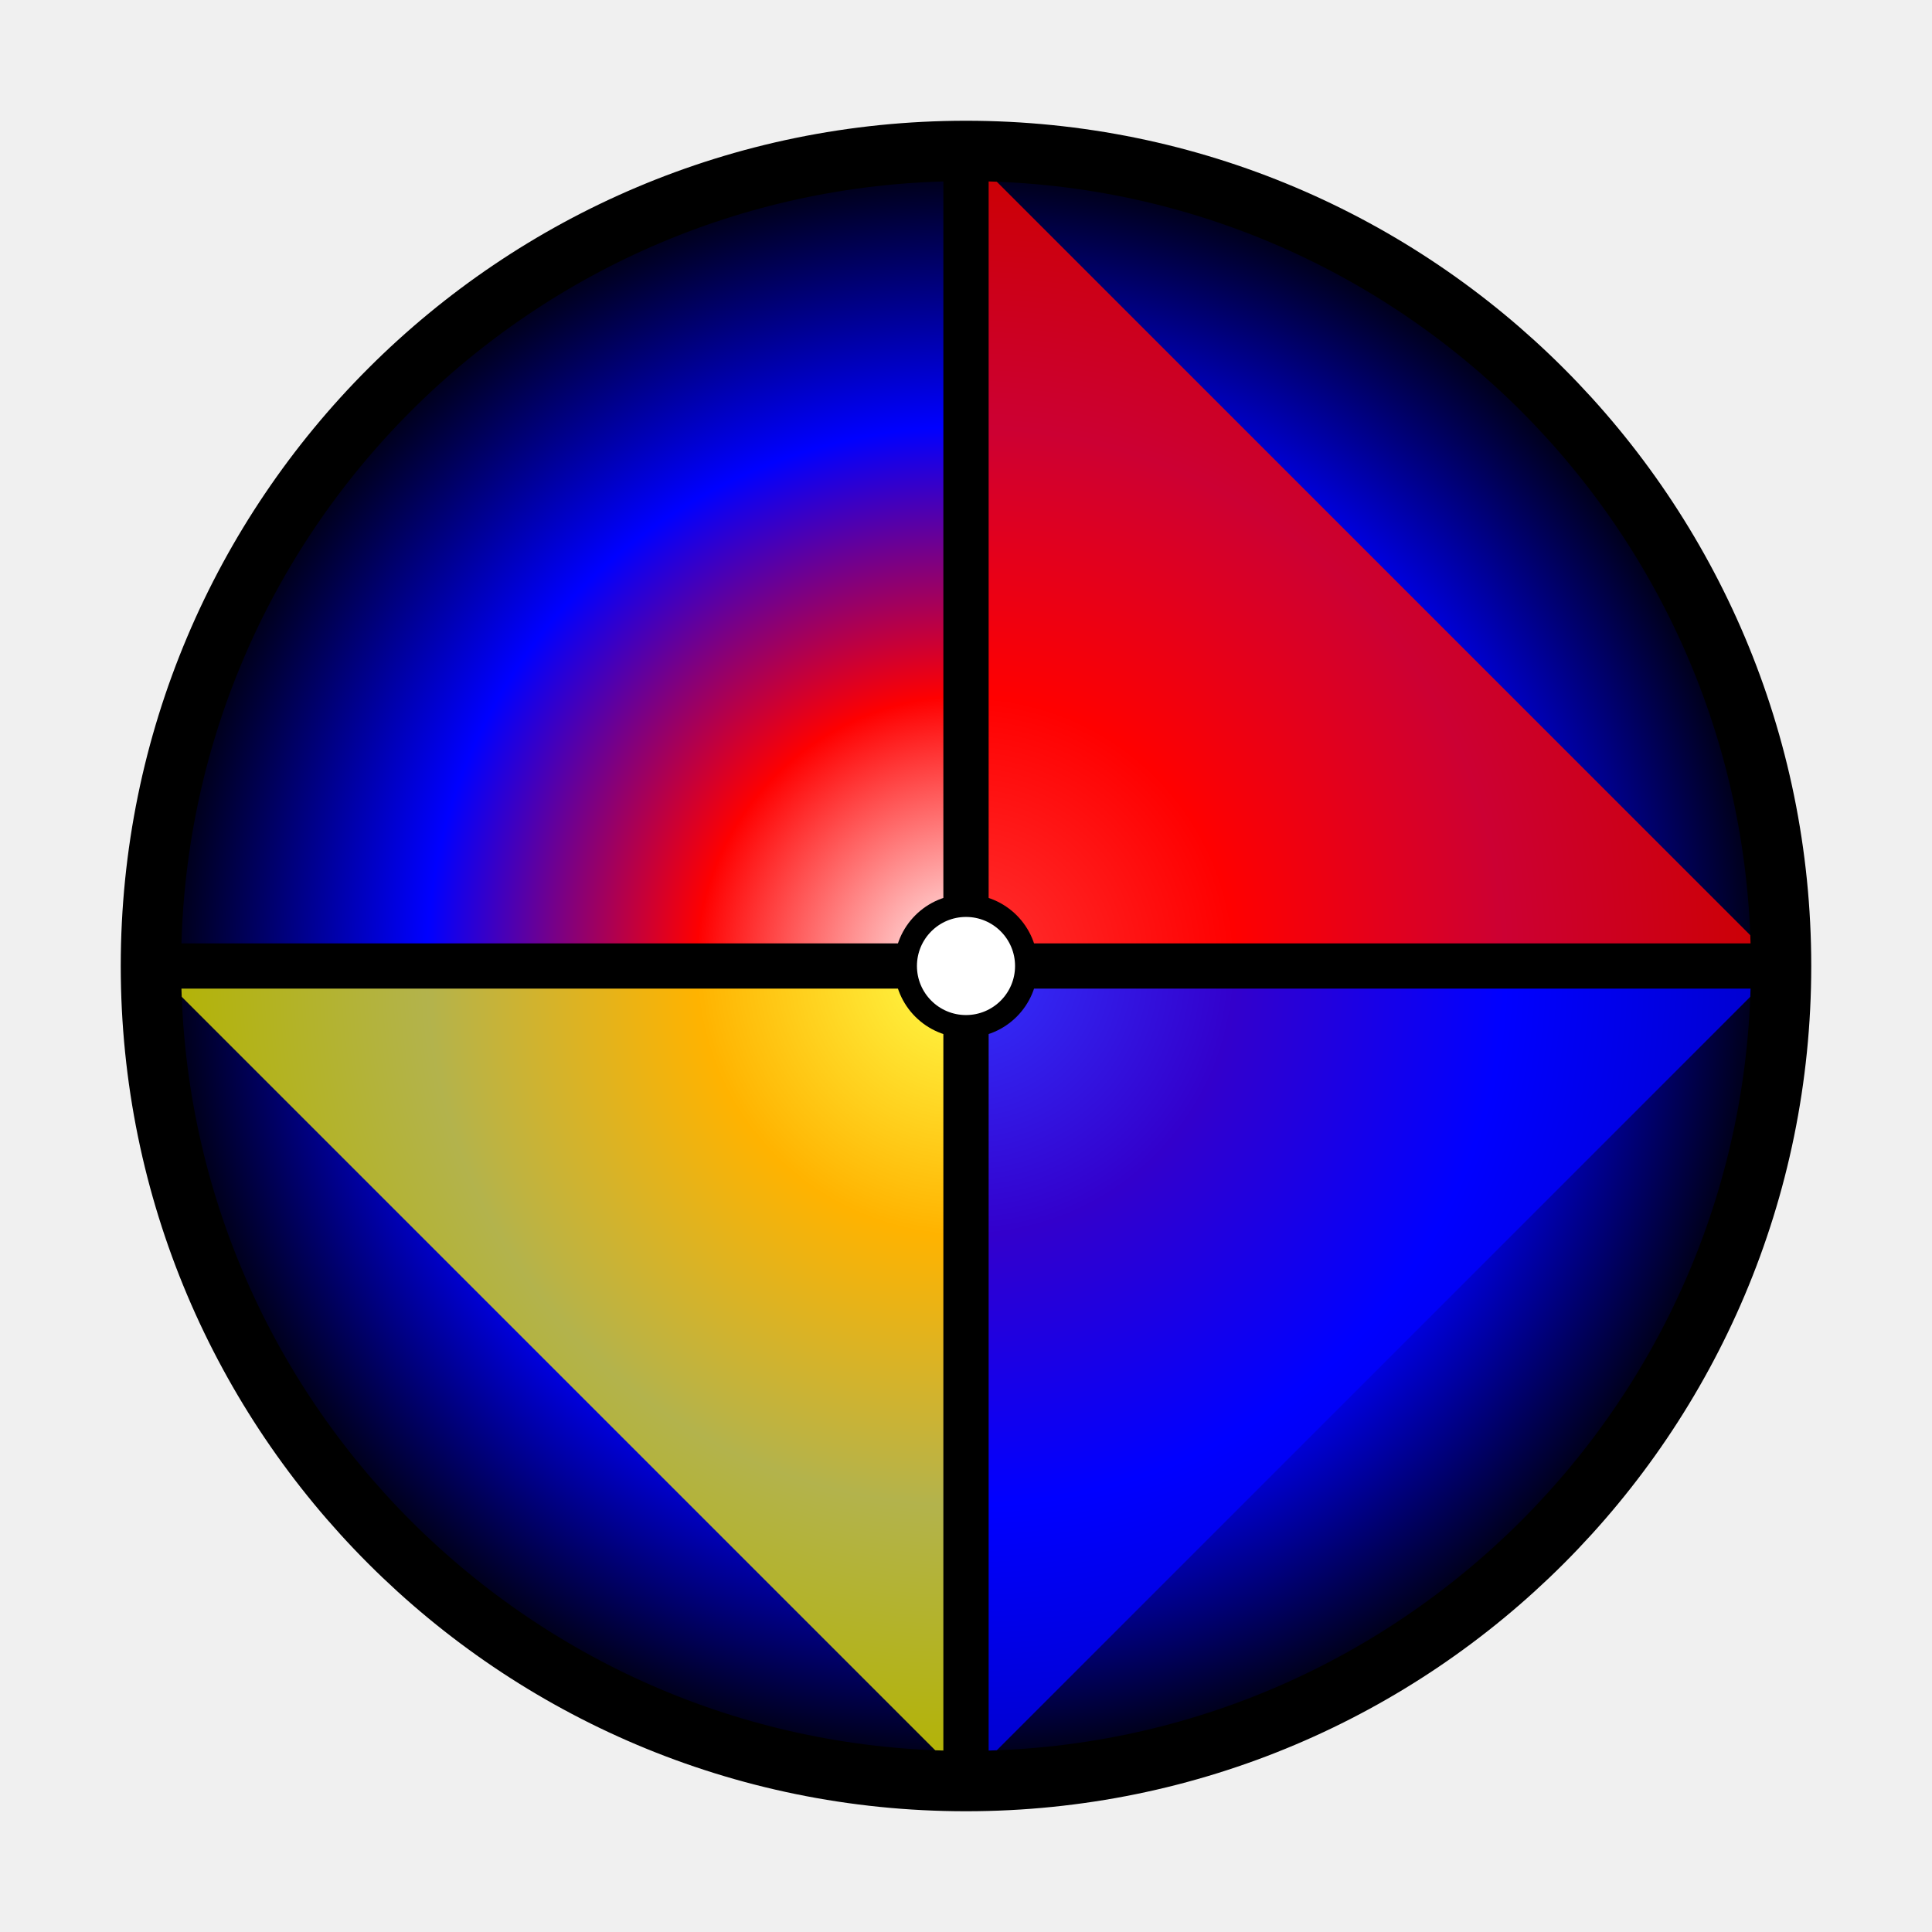
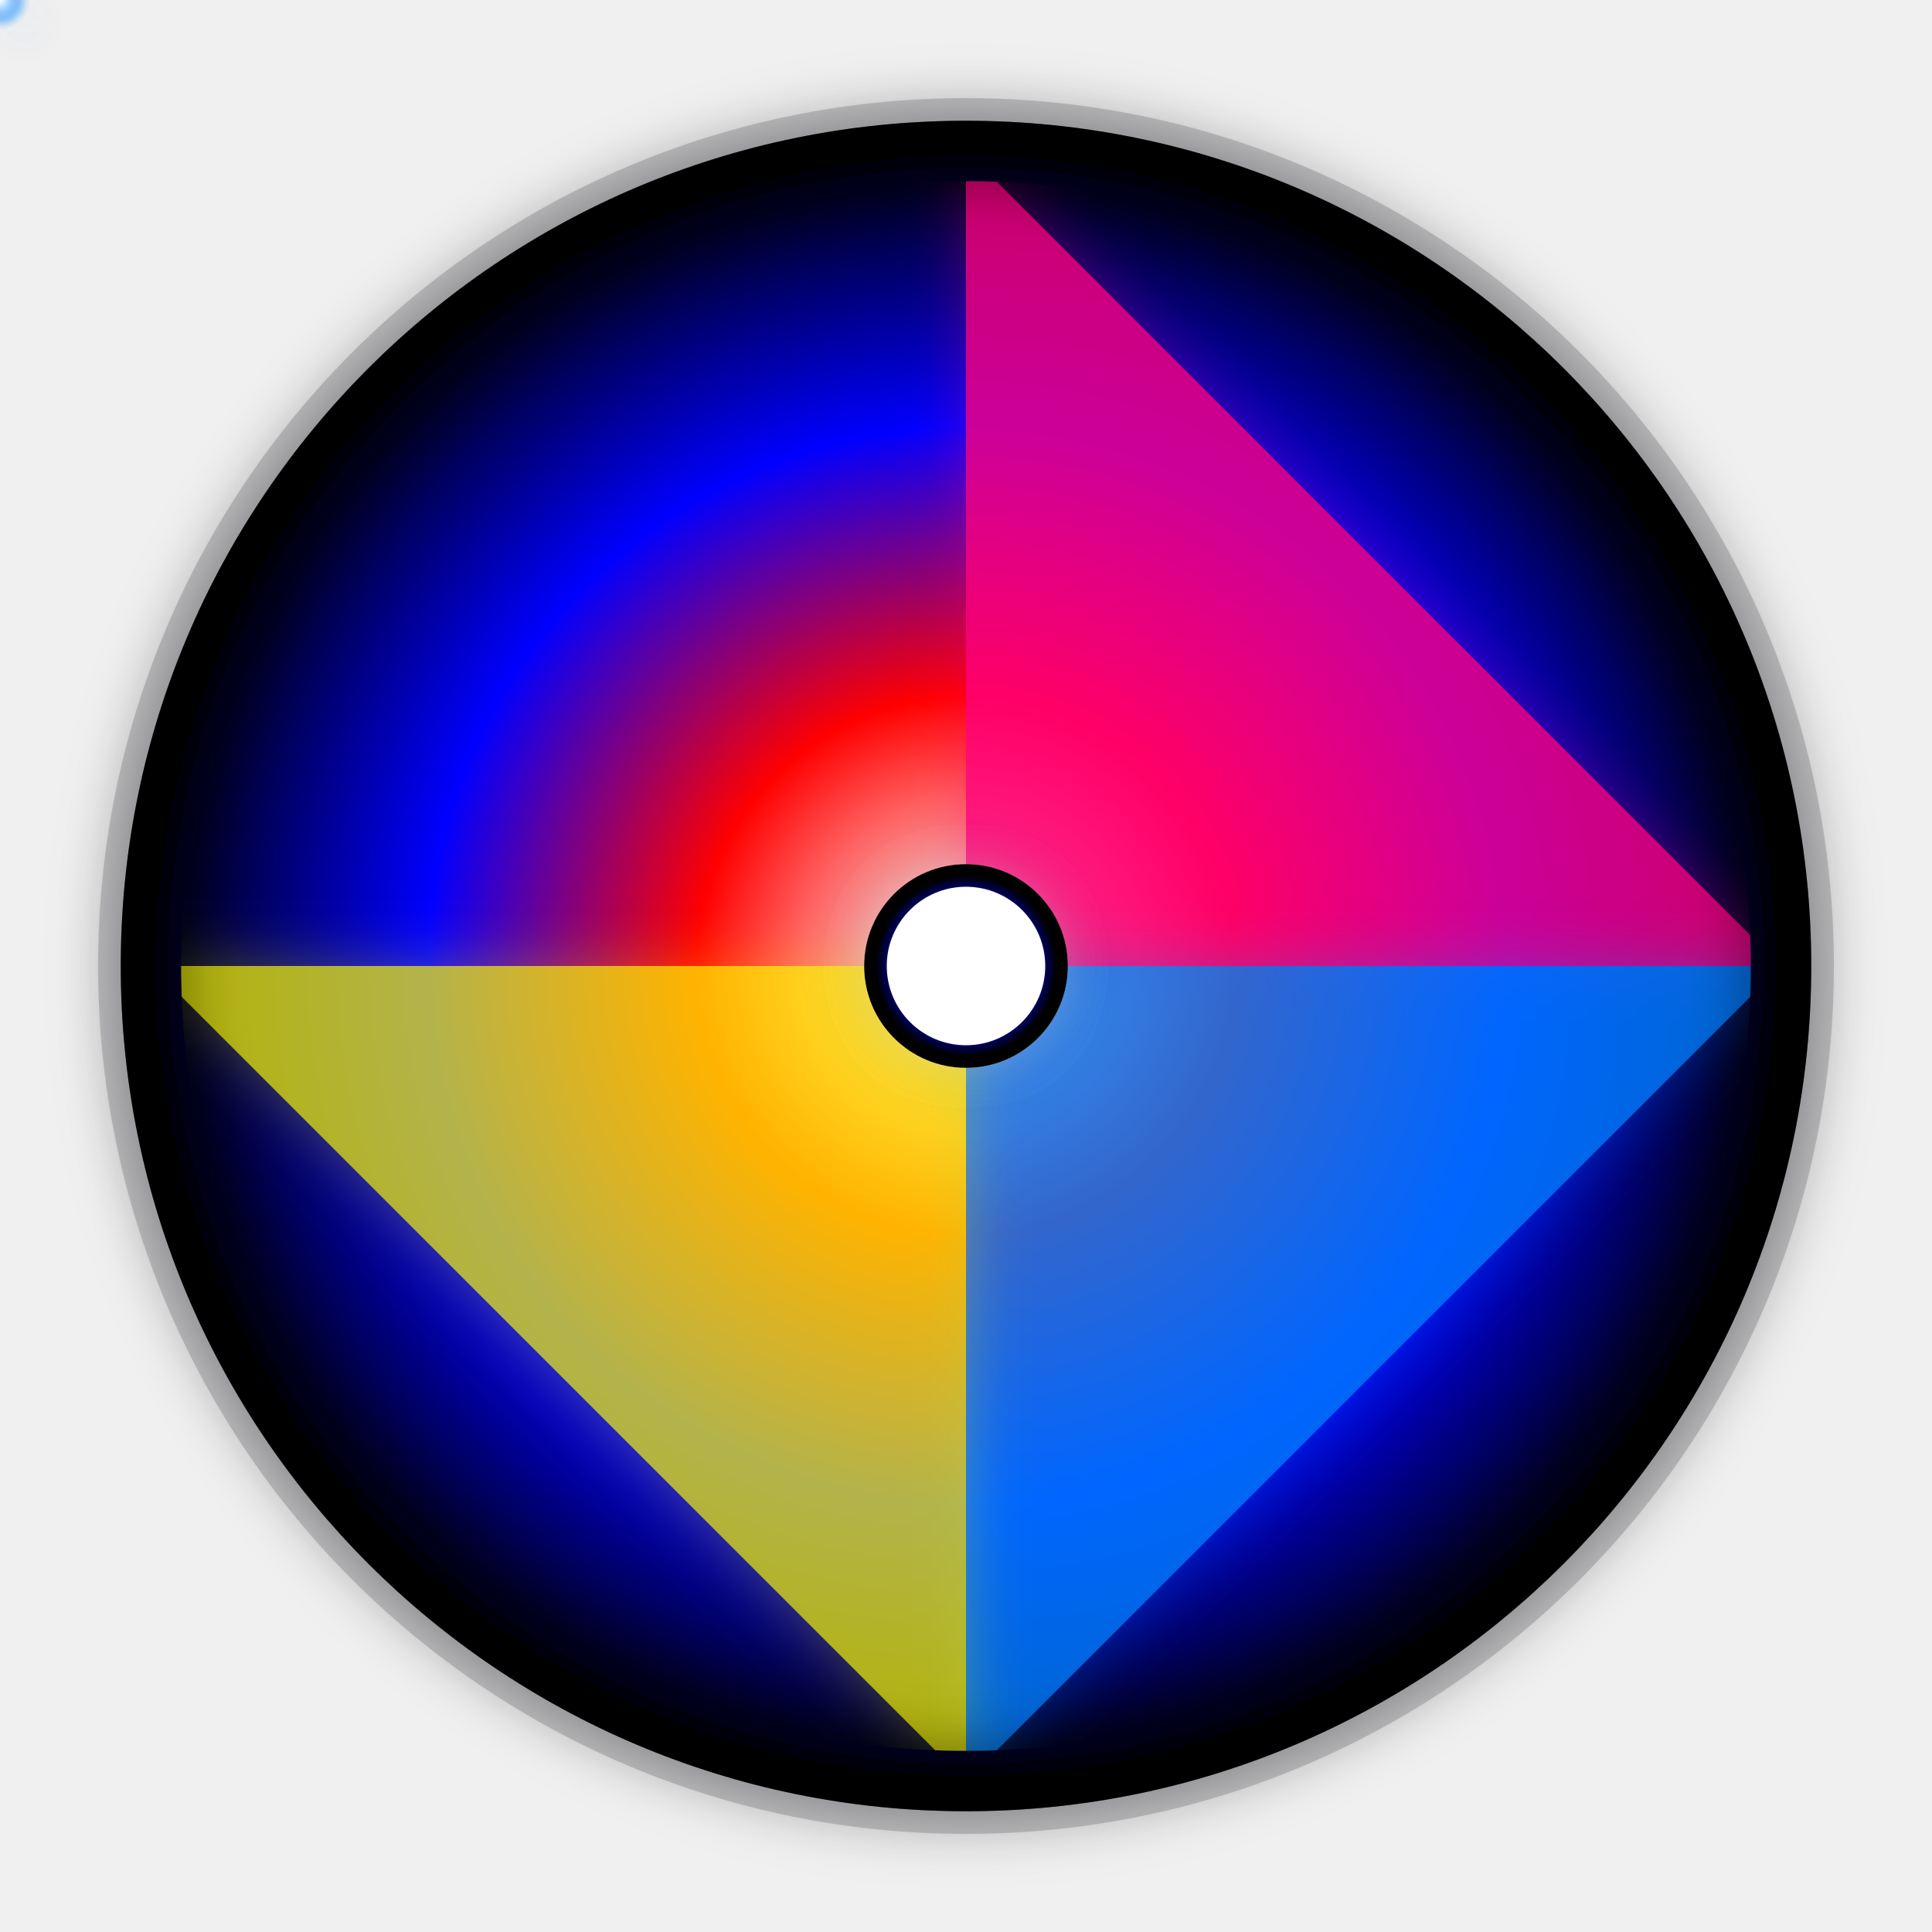
<svg xmlns="http://www.w3.org/2000/svg" width="256" height="256" viewBox="0 0 256 256">
  <defs>
    <radialGradient id="circularHolo" cx="50%" cy="50%" r="50%">
-       <stop offset="0%" stop-color="#ffffff">
+       <stop offset="0%" style="stop-color:#ffffff">
        <animate attributeName="stop-color" values="#ffffff;#ff0080;#0080ff;#ffffff" dur="4s" repeatCount="indefinite" />
      </stop>
-       <stop offset="33%" stop-color="#ff0000">
+       <stop offset="33%" style="stop-color:#ff0000">
        <animate attributeName="stop-color" values="#ff0000;#ffff00;#0000ff;#ff0000" dur="5s" repeatCount="indefinite" />
      </stop>
-       <stop offset="66%" stop-color="#0000ff">
+       <stop offset="66%" style="stop-color:#0000ff">
        <animate attributeName="stop-color" values="#0000ff;#00ffff;#ff0080;#0000ff" dur="3s" repeatCount="indefinite" />
      </stop>
-       <stop offset="100%" stop-color="#000000" />
+       <stop offset="100%" style="stop-color:#000000" />
+     </radialGradient>
+     <filter id="circularGlow" x="-50%" y="-50%" width="200%" height="200%">
+       <feGaussianBlur in="SourceGraphic" stdDeviation="4" />
+       <feComponentTransfer>
+         <feFuncA type="linear" slope="0.4" />
+       </feComponentTransfer>
+       <feMerge>
+         <feMergeNode />
+         <feMergeNode in="SourceGraphic" />
+       </feMerge>
+     </filter>
+     <radialGradient id="centerParticle" cx="50%" cy="50%" r="50%">
+       <stop offset="0%" style="stop-color:#FFFFFF;stop-opacity:1">
+         <animate attributeName="stop-color" values="#FFFFFF;#ff0080;#0080ff;#FFFFFF" dur="6s" repeatCount="indefinite" />
+       </stop>
+       <stop offset="100%" style="stop-color:#0080ff;stop-opacity:0">
+         <animate attributeName="stop-color" values="#0080ff;#FFFFFF;#ff0080;#0080ff" dur="6s" repeatCount="indefinite" />
+       </stop>
    </radialGradient>
    <clipPath id="circularShape">
      <circle cx="128" cy="128" r="108" />
    </clipPath>
  </defs>
+   <circle cx="128" cy="128" r="115" fill="url(#circularHolo)" opacity="0.2" filter="url(#circularGlow)">
+     <animate attributeName="r" values="115;120;115" dur="4s" repeatCount="indefinite" />
+   </circle>
+   <circle cx="128" cy="128" r="112" fill="url(#circularHolo)" opacity="0.3" />
+   <circle cx="128" cy="128" r="110" fill="url(#circularHolo)" opacity="0.5" />
  <circle cx="128" cy="128" r="108" fill="url(#circularHolo)" />
  <g clip-path="url(#circularShape)">
-     <path d="M 128 20 L 236 128 L 128 128 Z" fill="#ff0000" opacity="0.8">
+     <path d="M 128 20 L 236 128 L 128 128 Z" fill="#ff0080" opacity="0.8" filter="url(#circularGlow)">
      <animate attributeName="opacity" values="0.6;1;0.6" dur="4s" repeatCount="indefinite" />
+       <animate attributeName="fill" values="#ff0080;#0080ff;#ff0080" dur="6s" repeatCount="indefinite" />
    </path>
-     <path d="M 128 128 L 236 128 L 128 236 Z" fill="#0000ff" opacity="0.8">
+     <path d="M 128 128 L 236 128 L 128 236 Z" fill="#0080ff" opacity="0.8" filter="url(#circularGlow)">
      <animate attributeName="opacity" values="0.8;0.6;0.8" dur="3s" repeatCount="indefinite" />
+       <animate attributeName="fill" values="#0080ff;#ffff00;#0080ff" dur="5s" repeatCount="indefinite" />
    </path>
-     <path d="M 20 128 L 128 128 L 128 236 Z" fill="#ffff00" opacity="0.7">
+     <path d="M 20 128 L 128 128 L 128 236 Z" fill="#ffff00" opacity="0.7" filter="url(#circularGlow)">
      <animate attributeName="opacity" values="0.5;0.9;0.5" dur="5s" repeatCount="indefinite" />
+       <animate attributeName="fill" values="#ffff00;#ff00ff;#ffff00" dur="4s" repeatCount="indefinite" />
    </path>
-     <line x1="128" y1="20" x2="128" y2="236" stroke="#000000" stroke-width="6" />
-     <line x1="20" y1="128" x2="236" y2="128" stroke="#000000" stroke-width="6" />
-     <circle cx="128" cy="128" r="8" fill="#ffffff" stroke="#000000" stroke-width="3" />
+     <line x1="128" y1="20" x2="128" y2="236" stroke="#ffffff" stroke-width="6" opacity="0.3" filter="url(#circularGlow)">
+       <animate attributeName="stroke-width" values="6;8;6" dur="3s" repeatCount="indefinite" />
+     </line>
+     <line x1="20" y1="128" x2="236" y2="128" stroke="#ffffff" stroke-width="6" opacity="0.3" filter="url(#circularGlow)">
+       <animate attributeName="stroke-width" values="6;8;6" dur="3s" begin="1.5s" repeatCount="indefinite" />
+     </line>
+     <circle cx="128" cy="128" r="12" fill="#ffffff" stroke="url(#circularHolo)" stroke-width="3" filter="url(#circularGlow)">
+       <animate attributeName="r" values="12;16;12" dur="2s" repeatCount="indefinite" />
+       <animate attributeName="stroke-width" values="3;5;3" dur="2s" repeatCount="indefinite" />
+     </circle>
  </g>
-   <circle cx="128" cy="128" r="108" fill="none" stroke="#000000" stroke-width="8" />
+   <g>
+     <circle cx="0" cy="0" r="4" fill="url(#centerParticle)" filter="url(#circularGlow)">
+       <animateMotion path="M 128 128 a 90 90 0 1 1 0 1" dur="8s" repeatCount="indefinite" />
+       <animate attributeName="r" values="4;6;4" dur="4s" repeatCount="indefinite" />
+     </circle>
+     <circle cx="0" cy="0" r="3" fill="url(#centerParticle)" filter="url(#circularGlow)">
+       <animateMotion path="M 128 128 a 75 75 0 1 0 0 1" dur="6s" repeatCount="indefinite" />
+       <animate attributeName="r" values="3;5;3" dur="3s" repeatCount="indefinite" />
+     </circle>
+     <circle cx="0" cy="0" r="3.5" fill="url(#centerParticle)" filter="url(#circularGlow)">
+       <animateMotion path="M 128 128 a 100 100 0 1 1 0 1" dur="10s" repeatCount="indefinite" />
+       <animate attributeName="r" values="3.5;5.5;3.5" dur="5s" repeatCount="indefinite" />
+     </circle>
+   </g>
+   <circle cx="128" cy="128" r="108" fill="none" stroke="url(#circularHolo)" stroke-width="8" filter="url(#circularGlow)">
+     <animate attributeName="stroke-width" values="8;10;8" dur="4s" repeatCount="indefinite" />
+     <animate attributeName="opacity" values="0.8;1;0.8" dur="4s" repeatCount="indefinite" />
+   </circle>
</svg>
